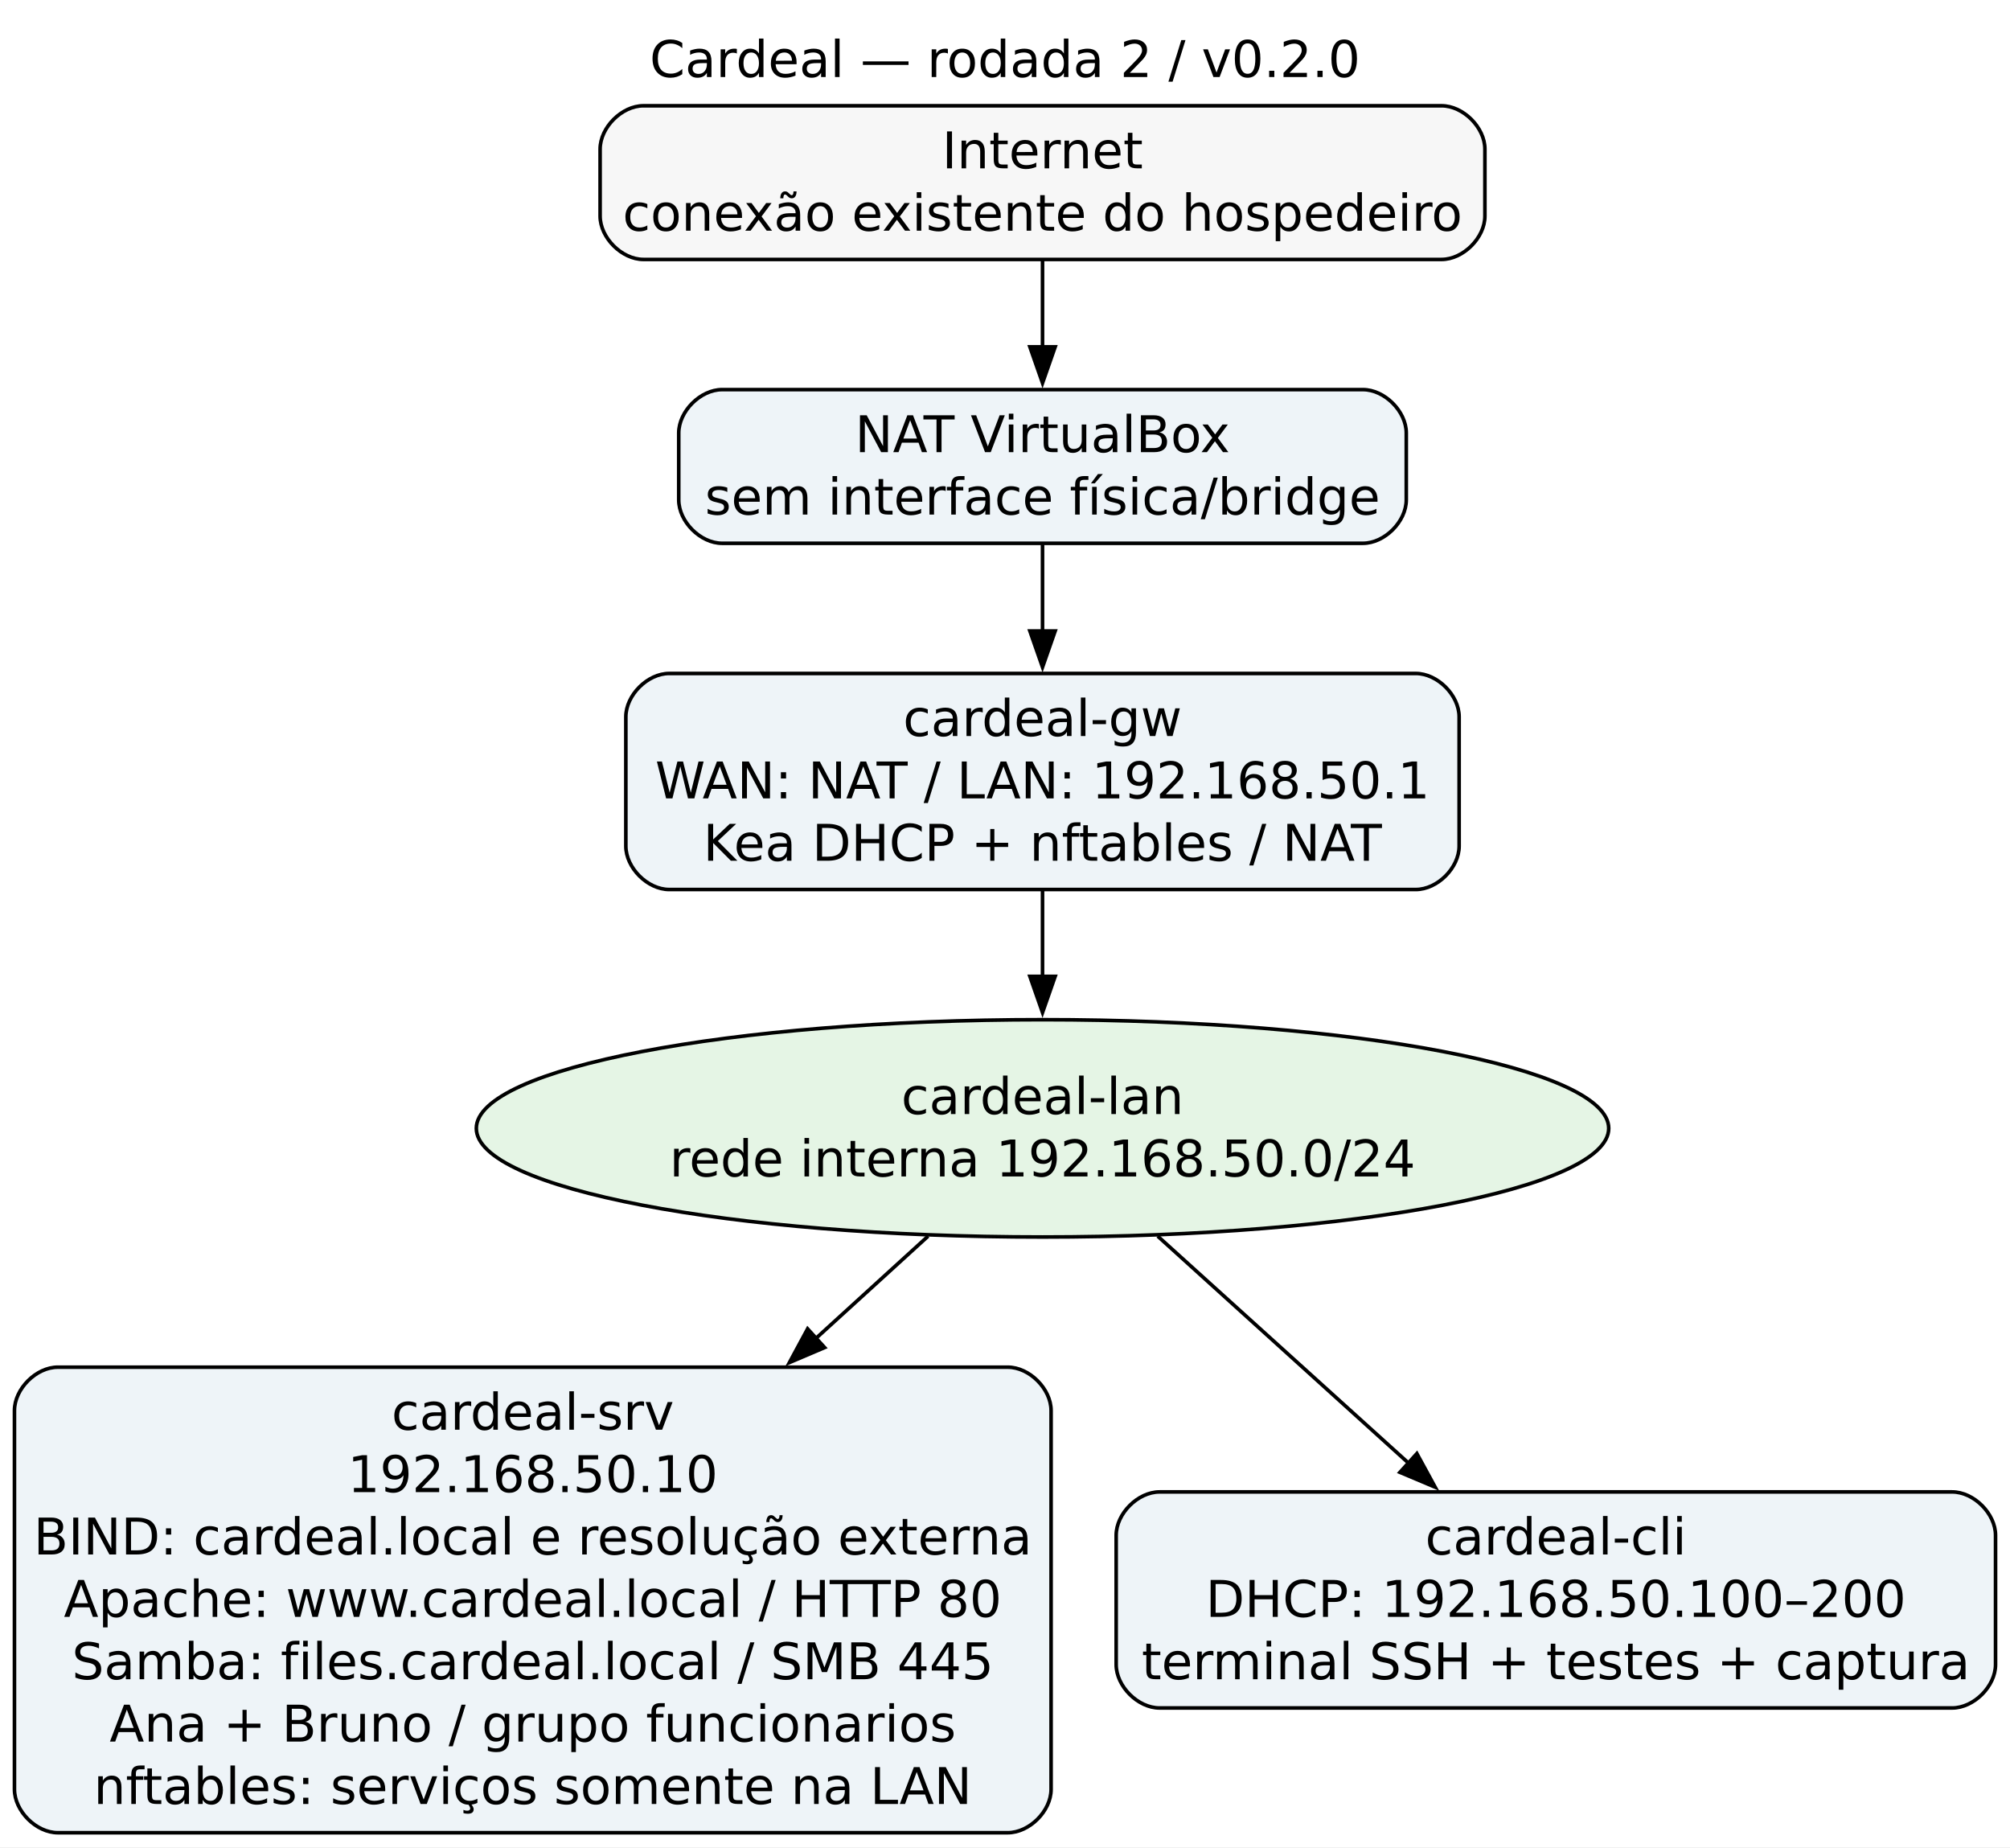
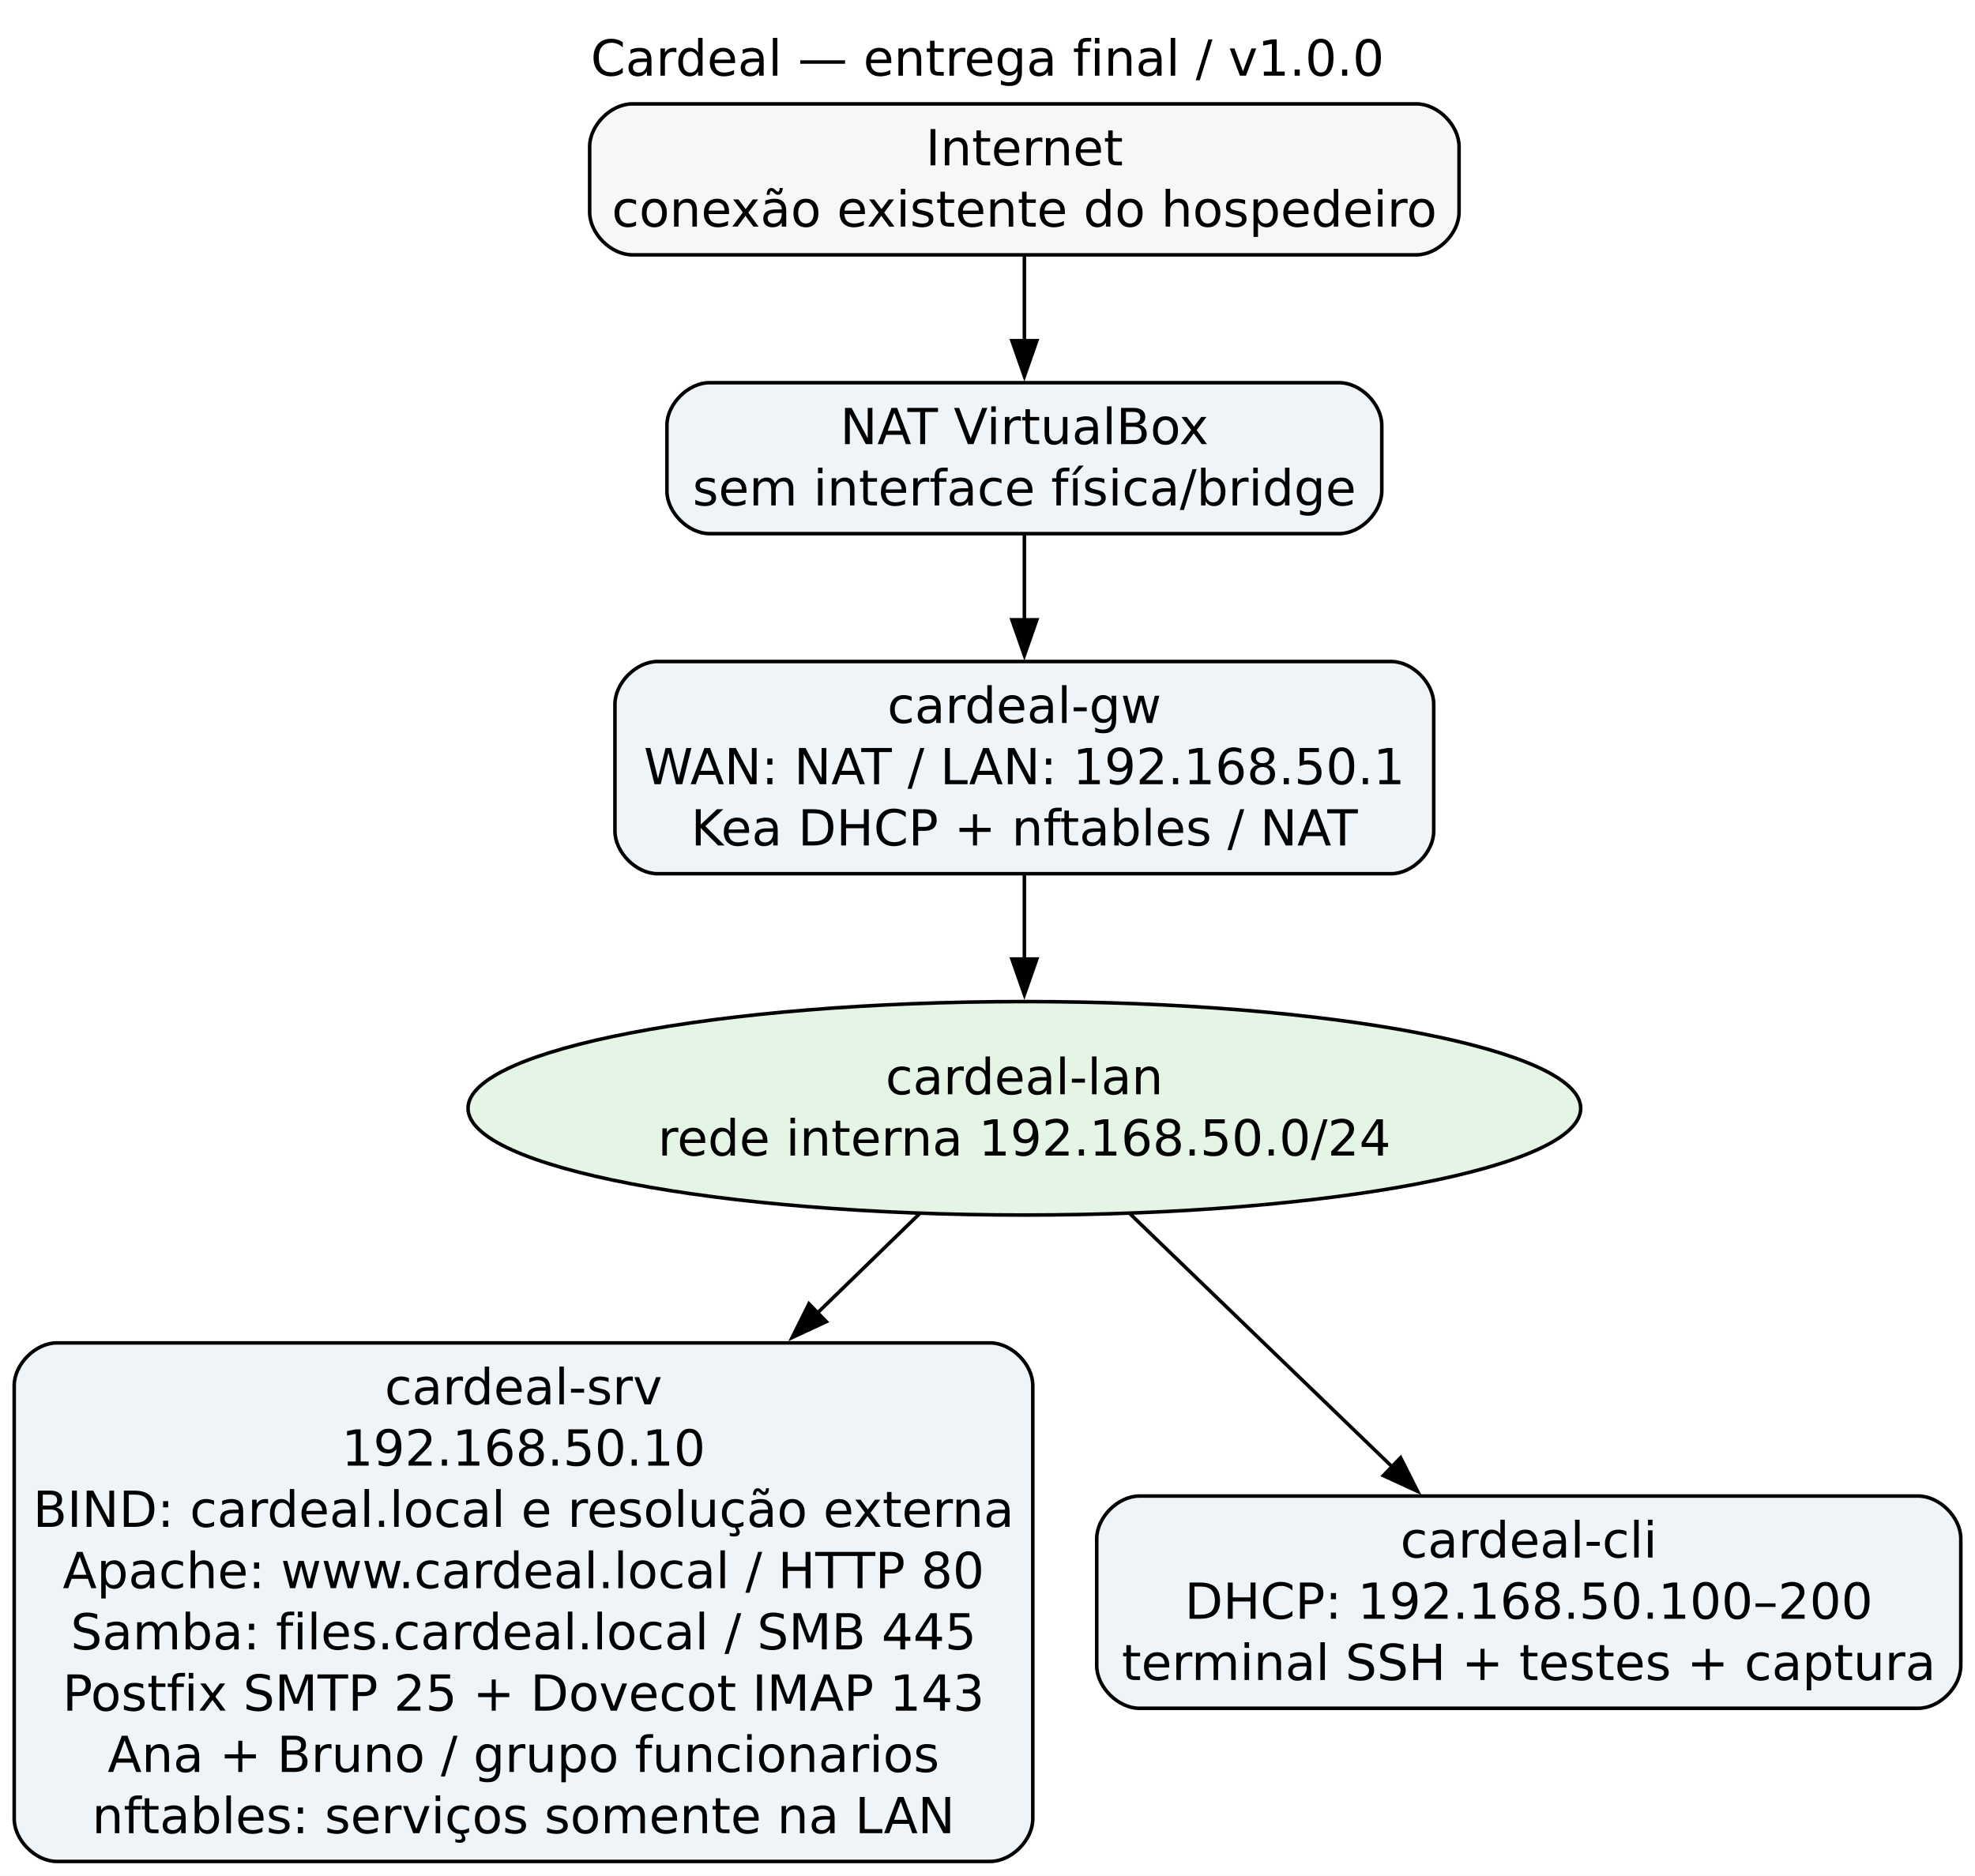
- <svg xmlns="http://www.w3.org/2000/svg" width="556pt" height="511pt" viewBox="0.00 0.00 556.00 511.00">
-   <g id="graph0" class="graph" transform="scale(1 1) rotate(0) translate(4 506.85)">
-     <polygon fill="white" stroke="none" points="-4,4 -4,-506.85 552,-506.85 552,4 -4,4" />
-     <text xml:space="preserve" text-anchor="middle" x="274" y="-485.55" font-family="DejaVu Sans" font-size="14.00">Cardeal — rodada 2 / v0.2.0</text>
+ <svg xmlns="http://www.w3.org/2000/svg" width="556pt" height="528pt" viewBox="0.00 0.00 556.00 528.00">
+   <g id="graph0" class="graph" transform="scale(1 1) rotate(0) translate(4 524.1)">
+     <polygon fill="white" stroke="none" points="-4,4 -4,-524.1 552,-524.1 552,4 -4,4" />
+     <text xml:space="preserve" text-anchor="middle" x="274" y="-502.8" font-family="DejaVu Sans" font-size="14.00">Cardeal — entrega final / v1.0.0</text>
    <g id="node1" class="node">
-       <path fill="#f7f7f7" stroke="black" d="M394.75,-477.6C394.75,-477.6 174,-477.6 174,-477.6 168,-477.6 162,-471.6 162,-465.6 162,-465.6 162,-447.1 162,-447.1 162,-441.1 168,-435.1 174,-435.1 174,-435.1 394.75,-435.1 394.75,-435.1 400.75,-435.1 406.75,-441.1 406.75,-447.1 406.75,-447.1 406.75,-465.6 406.75,-465.6 406.75,-471.6 400.75,-477.6 394.75,-477.6" />
-       <text xml:space="preserve" text-anchor="middle" x="284.38" y="-460.3" font-family="DejaVu Sans" font-size="14.00">Internet</text>
-       <text xml:space="preserve" text-anchor="middle" x="284.38" y="-443.05" font-family="DejaVu Sans" font-size="14.00">conexão existente do hospedeiro</text>
+       <path fill="#f7f7f7" stroke="black" d="M394.75,-494.85C394.75,-494.85 174,-494.85 174,-494.85 168,-494.85 162,-488.85 162,-482.85 162,-482.85 162,-464.35 162,-464.35 162,-458.35 168,-452.35 174,-452.35 174,-452.35 394.75,-452.35 394.75,-452.35 400.75,-452.35 406.75,-458.35 406.75,-464.35 406.75,-464.35 406.75,-482.85 406.75,-482.85 406.75,-488.85 400.75,-494.85 394.75,-494.85" />
+       <text xml:space="preserve" text-anchor="middle" x="284.38" y="-477.55" font-family="DejaVu Sans" font-size="14.00">Internet</text>
+       <text xml:space="preserve" text-anchor="middle" x="284.38" y="-460.3" font-family="DejaVu Sans" font-size="14.00">conexão existente do hospedeiro</text>
    </g>
    <g id="node2" class="node">
-       <path fill="#eef4f8" stroke="black" d="M373,-399.1C373,-399.1 195.75,-399.1 195.75,-399.1 189.75,-399.1 183.75,-393.1 183.75,-387.1 183.75,-387.1 183.75,-368.6 183.75,-368.6 183.75,-362.6 189.75,-356.6 195.75,-356.6 195.75,-356.6 373,-356.6 373,-356.6 379,-356.6 385,-362.6 385,-368.6 385,-368.6 385,-387.1 385,-387.1 385,-393.1 379,-399.1 373,-399.1" />
-       <text xml:space="preserve" text-anchor="middle" x="284.38" y="-381.8" font-family="DejaVu Sans" font-size="14.00">NAT VirtualBox</text>
-       <text xml:space="preserve" text-anchor="middle" x="284.38" y="-364.55" font-family="DejaVu Sans" font-size="14.00">sem interface física/bridge</text>
+       <path fill="#eef4f8" stroke="black" d="M373,-416.35C373,-416.35 195.75,-416.35 195.75,-416.35 189.75,-416.35 183.75,-410.35 183.75,-404.35 183.75,-404.35 183.75,-385.85 183.75,-385.85 183.75,-379.85 189.75,-373.85 195.75,-373.85 195.75,-373.85 373,-373.85 373,-373.85 379,-373.85 385,-379.85 385,-385.85 385,-385.85 385,-404.35 385,-404.35 385,-410.35 379,-416.35 373,-416.35" />
+       <text xml:space="preserve" text-anchor="middle" x="284.38" y="-399.05" font-family="DejaVu Sans" font-size="14.00">NAT VirtualBox</text>
+       <text xml:space="preserve" text-anchor="middle" x="284.38" y="-381.8" font-family="DejaVu Sans" font-size="14.00">sem interface física/bridge</text>
    </g>
    <g id="edge1" class="edge">
-       <path fill="none" stroke="black" d="M284.38,-434.85C284.38,-427.48 284.38,-418.97 284.38,-410.85" />
-       <polygon fill="black" stroke="black" points="287.88,-410.92 284.38,-400.92 280.88,-410.92 287.88,-410.92" />
+       <path fill="none" stroke="black" d="M284.38,-452.1C284.38,-444.73 284.38,-436.22 284.38,-428.1" />
+       <polygon fill="black" stroke="black" points="287.88,-428.17 284.38,-418.17 280.88,-428.17 287.88,-428.17" />
    </g>
    <g id="node3" class="node">
-       <path fill="#eef4f8" stroke="black" d="M387.62,-320.6C387.62,-320.6 181.12,-320.6 181.12,-320.6 175.12,-320.6 169.12,-314.6 169.12,-308.6 169.12,-308.6 169.12,-272.85 169.12,-272.85 169.12,-266.85 175.12,-260.85 181.12,-260.85 181.12,-260.85 387.62,-260.85 387.62,-260.85 393.62,-260.85 399.62,-266.85 399.62,-272.85 399.62,-272.85 399.62,-308.6 399.62,-308.6 399.62,-314.6 393.62,-320.6 387.62,-320.6" />
-       <text xml:space="preserve" text-anchor="middle" x="284.38" y="-303.3" font-family="DejaVu Sans" font-size="14.00">cardeal-gw</text>
-       <text xml:space="preserve" text-anchor="middle" x="284.38" y="-286.05" font-family="DejaVu Sans" font-size="14.00">WAN: NAT / LAN: 192.168.50.1</text>
-       <text xml:space="preserve" text-anchor="middle" x="284.38" y="-268.8" font-family="DejaVu Sans" font-size="14.00">Kea DHCP + nftables / NAT</text>
+       <path fill="#eef4f8" stroke="black" d="M387.62,-337.85C387.62,-337.85 181.12,-337.85 181.12,-337.85 175.12,-337.85 169.12,-331.85 169.12,-325.85 169.12,-325.85 169.12,-290.1 169.12,-290.1 169.12,-284.1 175.12,-278.1 181.12,-278.1 181.12,-278.1 387.62,-278.1 387.62,-278.1 393.62,-278.1 399.62,-284.1 399.62,-290.1 399.62,-290.1 399.62,-325.85 399.62,-325.85 399.62,-331.85 393.62,-337.85 387.62,-337.85" />
+       <text xml:space="preserve" text-anchor="middle" x="284.38" y="-320.55" font-family="DejaVu Sans" font-size="14.00">cardeal-gw</text>
+       <text xml:space="preserve" text-anchor="middle" x="284.38" y="-303.3" font-family="DejaVu Sans" font-size="14.00">WAN: NAT / LAN: 192.168.50.1</text>
+       <text xml:space="preserve" text-anchor="middle" x="284.38" y="-286.05" font-family="DejaVu Sans" font-size="14.00">Kea DHCP + nftables / NAT</text>
    </g>
    <g id="edge2" class="edge">
-       <path fill="none" stroke="black" d="M284.38,-356.25C284.38,-348.94 284.38,-340.44 284.38,-332.06" />
-       <polygon fill="black" stroke="black" points="287.88,-332.34 284.38,-322.34 280.88,-332.34 287.88,-332.34" />
+       <path fill="none" stroke="black" d="M284.38,-373.5C284.38,-366.19 284.38,-357.69 284.38,-349.31" />
+       <polygon fill="black" stroke="black" points="287.88,-349.59 284.38,-339.59 280.88,-349.59 287.88,-349.59" />
    </g>
    <g id="node4" class="node">
-       <ellipse fill="#e5f5e5" stroke="black" cx="284.38" cy="-194.8" rx="156.62" ry="30.05" />
-       <text xml:space="preserve" text-anchor="middle" x="284.38" y="-198.75" font-family="DejaVu Sans" font-size="14.00">cardeal-lan</text>
-       <text xml:space="preserve" text-anchor="middle" x="284.38" y="-181.5" font-family="DejaVu Sans" font-size="14.00">rede interna 192.168.50.0/24</text>
+       <ellipse fill="#e5f5e5" stroke="black" cx="284.38" cy="-212.05" rx="156.62" ry="30.05" />
+       <text xml:space="preserve" text-anchor="middle" x="284.38" y="-216" font-family="DejaVu Sans" font-size="14.00">cardeal-lan</text>
+       <text xml:space="preserve" text-anchor="middle" x="284.38" y="-198.75" font-family="DejaVu Sans" font-size="14.00">rede interna 192.168.50.0/24</text>
    </g>
    <g id="edge3" class="edge">
-       <path fill="none" stroke="black" d="M284.38,-260.52C284.38,-253 284.38,-244.76 284.38,-236.76" />
-       <polygon fill="black" stroke="black" points="287.88,-236.83 284.38,-226.83 280.88,-236.83 287.88,-236.83" />
+       <path fill="none" stroke="black" d="M284.38,-277.77C284.38,-270.25 284.38,-262.01 284.38,-254.01" />
+       <polygon fill="black" stroke="black" points="287.88,-254.08 284.38,-244.08 280.88,-254.08 287.88,-254.08" />
    </g>
    <g id="node5" class="node">
-       <path fill="#eef4f8" stroke="black" d="M274.75,-128.75C274.75,-128.75 12,-128.75 12,-128.75 6,-128.75 0,-122.75 0,-116.75 0,-116.75 0,-12 0,-12 0,-6 6,0 12,0 12,0 274.75,0 274.75,0 280.75,0 286.75,-6 286.75,-12 286.75,-12 286.75,-116.75 286.75,-116.75 286.75,-122.75 280.75,-128.75 274.75,-128.75" />
-       <text xml:space="preserve" text-anchor="middle" x="143.38" y="-111.45" font-family="DejaVu Sans" font-size="14.00">cardeal-srv</text>
-       <text xml:space="preserve" text-anchor="middle" x="143.38" y="-94.2" font-family="DejaVu Sans" font-size="14.00">192.168.50.10</text>
-       <text xml:space="preserve" text-anchor="middle" x="143.38" y="-76.95" font-family="DejaVu Sans" font-size="14.00">BIND: cardeal.local e resolução externa</text>
-       <text xml:space="preserve" text-anchor="middle" x="143.38" y="-59.7" font-family="DejaVu Sans" font-size="14.00">Apache: www.cardeal.local / HTTP 80</text>
-       <text xml:space="preserve" text-anchor="middle" x="143.38" y="-42.45" font-family="DejaVu Sans" font-size="14.00">Samba: files.cardeal.local / SMB 445</text>
+       <path fill="#eef4f8" stroke="black" d="M274.75,-146C274.75,-146 12,-146 12,-146 6,-146 0,-140 0,-134 0,-134 0,-12 0,-12 0,-6 6,0 12,0 12,0 274.75,0 274.75,0 280.75,0 286.75,-6 286.75,-12 286.75,-12 286.75,-134 286.75,-134 286.75,-140 280.75,-146 274.75,-146" />
+       <text xml:space="preserve" text-anchor="middle" x="143.38" y="-128.7" font-family="DejaVu Sans" font-size="14.00">cardeal-srv</text>
+       <text xml:space="preserve" text-anchor="middle" x="143.38" y="-111.45" font-family="DejaVu Sans" font-size="14.00">192.168.50.10</text>
+       <text xml:space="preserve" text-anchor="middle" x="143.38" y="-94.2" font-family="DejaVu Sans" font-size="14.00">BIND: cardeal.local e resolução externa</text>
+       <text xml:space="preserve" text-anchor="middle" x="143.38" y="-76.95" font-family="DejaVu Sans" font-size="14.00">Apache: www.cardeal.local / HTTP 80</text>
+       <text xml:space="preserve" text-anchor="middle" x="143.38" y="-59.7" font-family="DejaVu Sans" font-size="14.00">Samba: files.cardeal.local / SMB 445</text>
+       <text xml:space="preserve" text-anchor="middle" x="143.38" y="-42.45" font-family="DejaVu Sans" font-size="14.00">Postfix SMTP 25 + Dovecot IMAP 143</text>
      <text xml:space="preserve" text-anchor="middle" x="143.38" y="-25.2" font-family="DejaVu Sans" font-size="14.00">Ana + Bruno / grupo funcionarios</text>
      <text xml:space="preserve" text-anchor="middle" x="143.38" y="-7.95" font-family="DejaVu Sans" font-size="14.00">nftables: serviços somente na LAN</text>
    </g>
    <g id="edge4" class="edge">
-       <path fill="none" stroke="black" d="M252.73,-164.98C243.35,-156.44 232.63,-146.67 221.66,-136.68" />
-       <polygon fill="black" stroke="black" points="224.11,-134.18 214.36,-130.03 219.4,-139.35 224.11,-134.18" />
+       <path fill="none" stroke="black" d="M254.82,-182.32C246.21,-173.96 236.37,-164.39 226.17,-154.47" />
+       <polygon fill="black" stroke="black" points="228.62,-151.98 219.01,-147.52 223.74,-157 228.62,-151.98" />
    </g>
    <g id="node6" class="node">
-       <path fill="#eef4f8" stroke="black" d="M536,-94.25C536,-94.25 316.75,-94.25 316.75,-94.25 310.75,-94.25 304.75,-88.25 304.75,-82.25 304.75,-82.25 304.75,-46.5 304.75,-46.5 304.75,-40.5 310.75,-34.5 316.75,-34.5 316.75,-34.5 536,-34.5 536,-34.5 542,-34.5 548,-40.5 548,-46.5 548,-46.5 548,-82.25 548,-82.25 548,-88.25 542,-94.25 536,-94.25" />
-       <text xml:space="preserve" text-anchor="middle" x="426.38" y="-76.95" font-family="DejaVu Sans" font-size="14.00">cardeal-cli</text>
-       <text xml:space="preserve" text-anchor="middle" x="426.38" y="-59.7" font-family="DejaVu Sans" font-size="14.00">DHCP: 192.168.50.100–200</text>
-       <text xml:space="preserve" text-anchor="middle" x="426.38" y="-42.45" font-family="DejaVu Sans" font-size="14.00">terminal SSH + testes + captura</text>
+       <path fill="#eef4f8" stroke="black" d="M536,-102.88C536,-102.88 316.75,-102.88 316.75,-102.88 310.75,-102.88 304.75,-96.88 304.75,-90.88 304.75,-90.88 304.75,-55.12 304.75,-55.12 304.75,-49.12 310.75,-43.12 316.75,-43.12 316.75,-43.12 536,-43.12 536,-43.12 542,-43.12 548,-49.12 548,-55.12 548,-55.12 548,-90.88 548,-90.88 548,-96.88 542,-102.88 536,-102.88" />
+       <text xml:space="preserve" text-anchor="middle" x="426.38" y="-85.58" font-family="DejaVu Sans" font-size="14.00">cardeal-cli</text>
+       <text xml:space="preserve" text-anchor="middle" x="426.38" y="-68.33" font-family="DejaVu Sans" font-size="14.00">DHCP: 192.168.50.100–200</text>
+       <text xml:space="preserve" text-anchor="middle" x="426.38" y="-51.08" font-family="DejaVu Sans" font-size="14.00">terminal SSH + testes + captura</text>
    </g>
    <g id="edge5" class="edge">
-       <path fill="none" stroke="black" d="M316.24,-164.98C336.74,-146.44 363.58,-122.17 385.62,-102.23" />
-       <polygon fill="black" stroke="black" points="387.93,-104.86 393,-95.56 383.24,-99.67 387.93,-104.86" />
+       <path fill="none" stroke="black" d="M314.14,-182.32C335.58,-161.63 364.7,-133.53 387.9,-111.13" />
+       <polygon fill="black" stroke="black" points="390.3,-113.68 395.07,-104.22 385.44,-108.64 390.3,-113.68" />
    </g>
  </g>
</svg>
